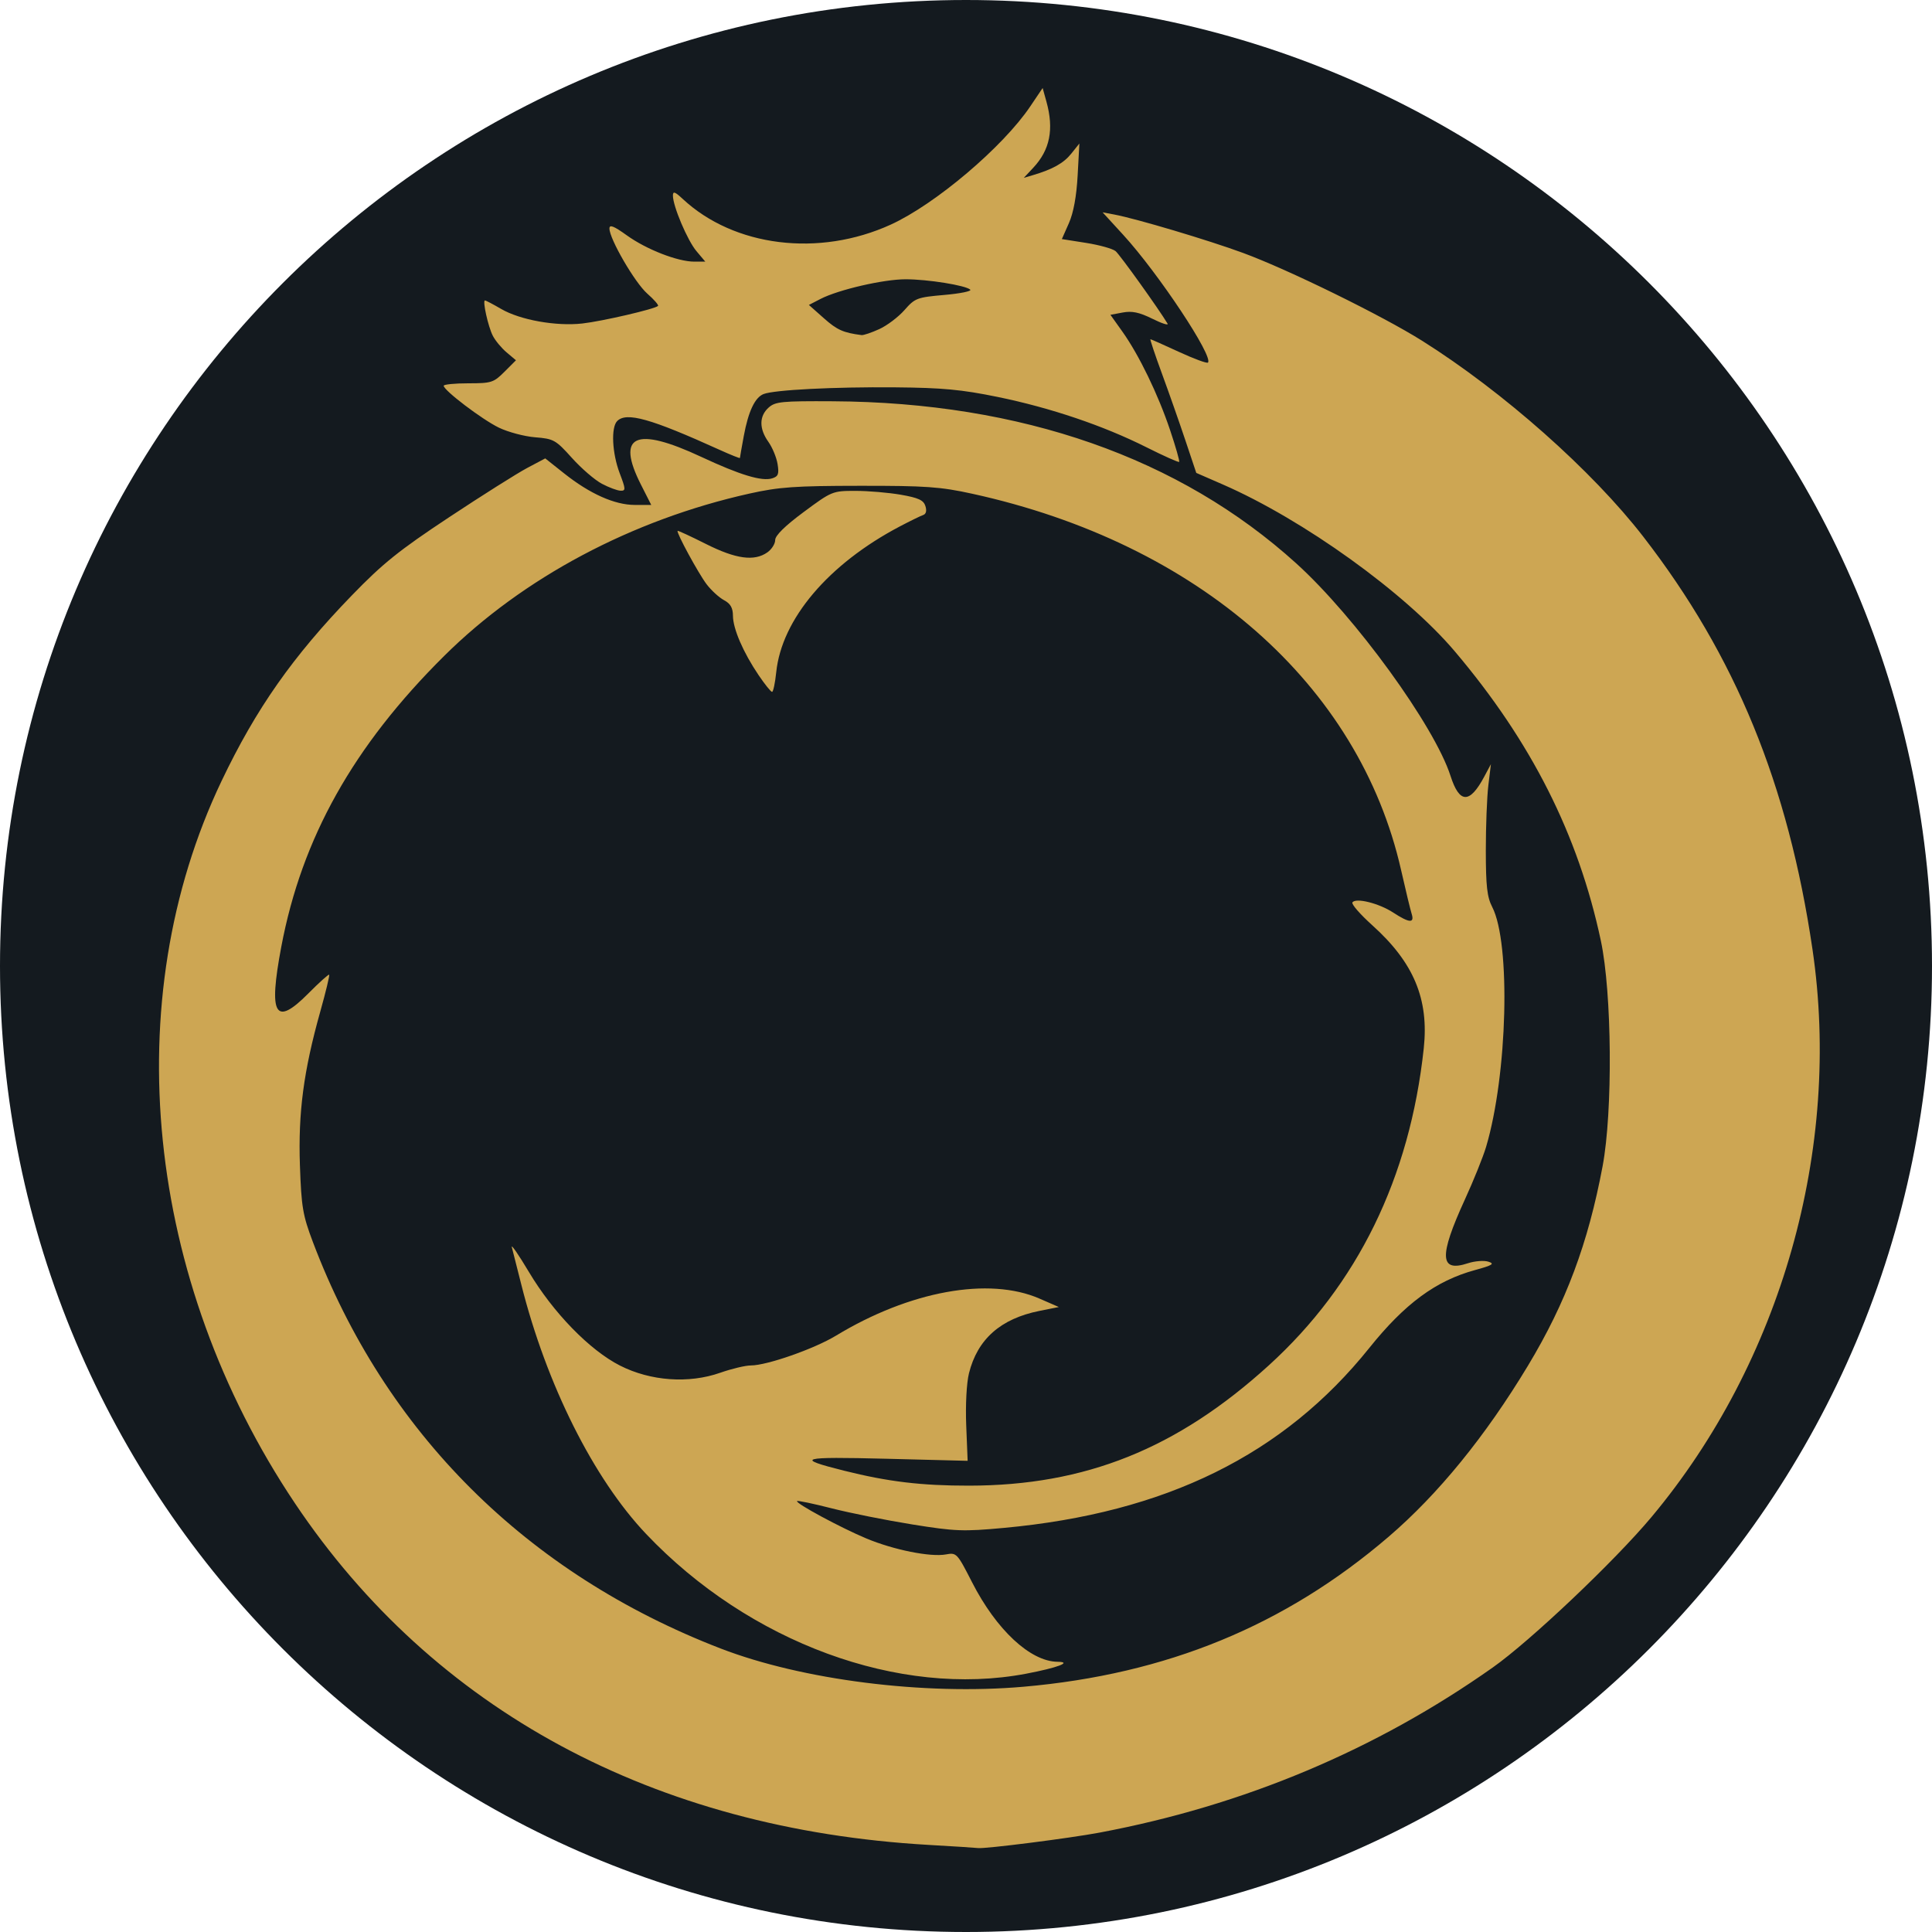
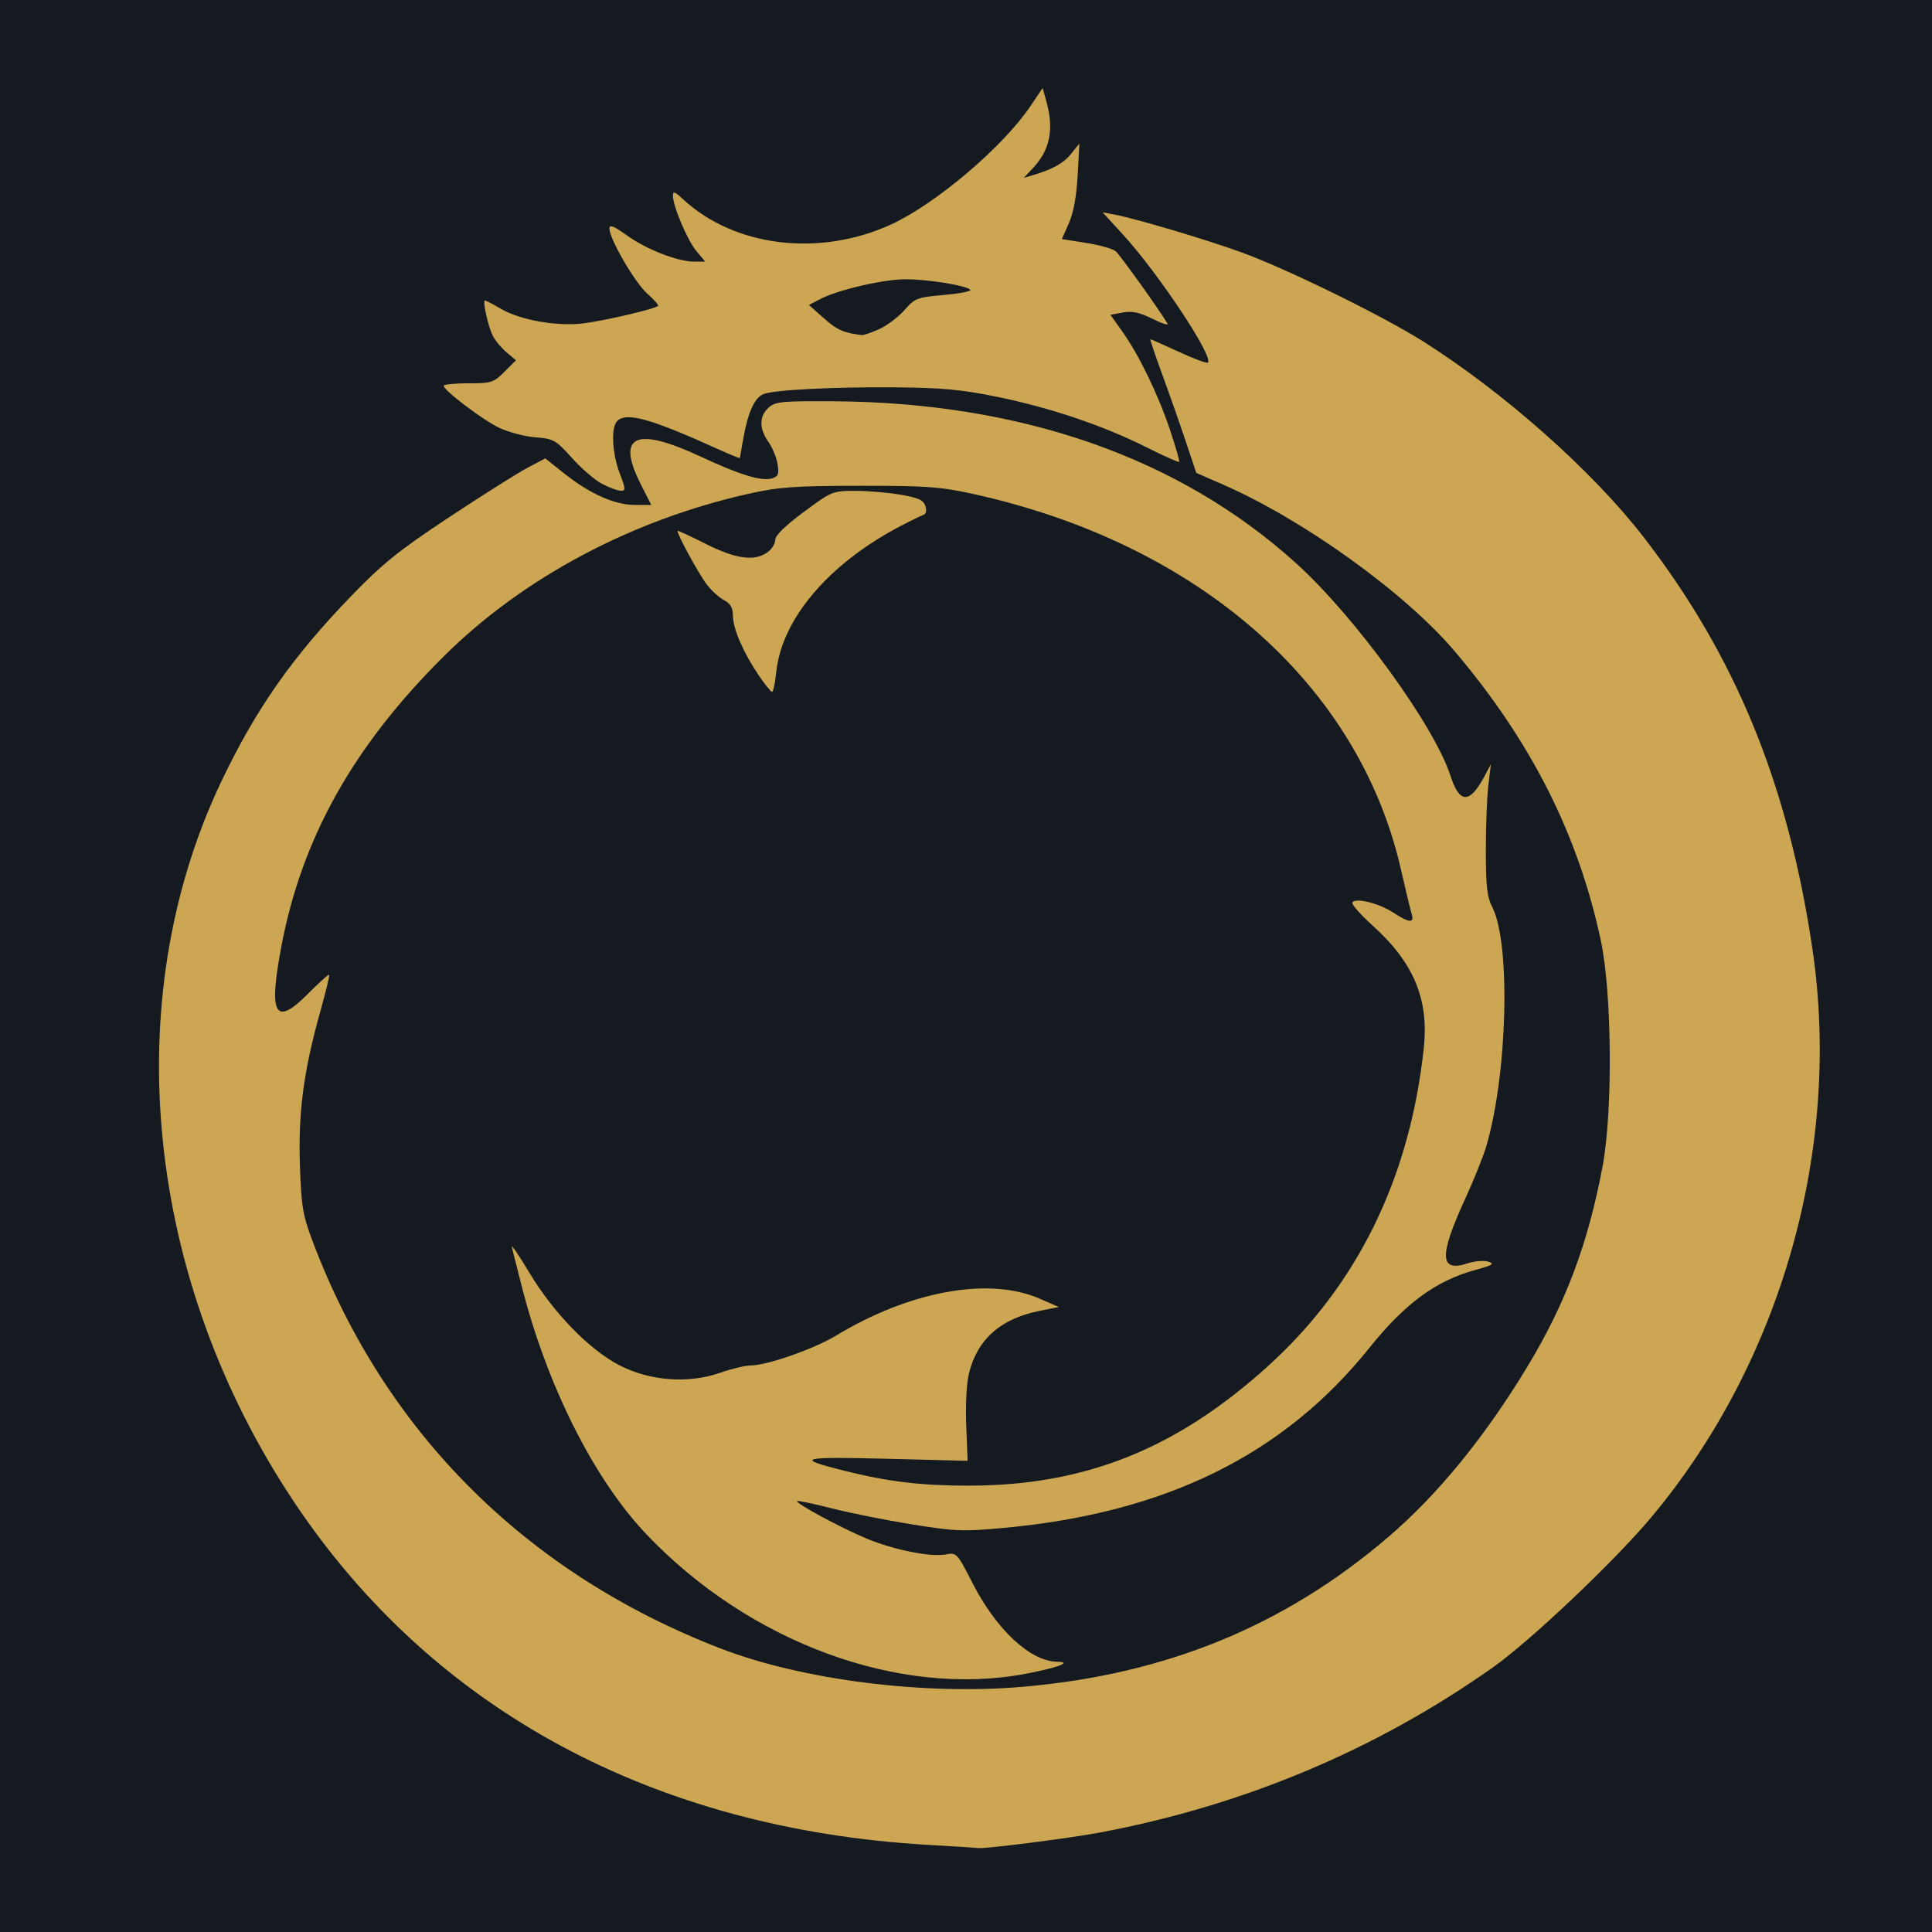
<svg xmlns="http://www.w3.org/2000/svg" id="svg2" version="1.1" width="2810" height="2810" viewBox="-106 -75 2810 2810">
  <defs id="defs6" />
-   <circle id="favicon-plate" cx="1299" cy="1330" r="1405" style="fill:#141a1f" />
+   <rect id="favicon-plate" x="-106" y="-75" width="2810" height="2810" style="fill:#141a1f" />
  <path style="fill:#cda653" d="M 1244.591,2608.314 C 845.457,2585.439 524.754,2412.529 322.952,2111.403 105.139,1786.384 63.892,1380.445 216.22,1060.984 266.395,955.757 319.8,879.676 405.799,790.907 c 45.06,-46.511 68.498,-65.345 141.223,-113.483 47.958,-31.744 99.079,-64.015 113.603,-71.713 l 26.407,-13.996 27.45,21.801 c 37.446,29.74 73.468,45.83 102.741,45.891 l 23.999,0.051 -14.958,-29.493 c -36.672,-72.306 -8.304,-85.328 87.922,-40.361 56.119,26.225 88.034,35.867 102.994,31.119 8.8,-2.793 10.112,-6.316 7.756,-20.831 -1.559,-9.608 -7.593,-24.151 -13.408,-32.318 -13.553,-19.033 -13.451,-37.293 0.276,-49.656 9.775,-8.803 19.043,-9.724 93.608,-9.292 274.221,1.587 504.181,82.071 674.035,235.907 85.695,77.614 200.951,236.399 224.258,308.956 13.002,40.477 27.805,40.864 48.962,1.282 l 9.791,-18.318 -3.727,30.775 c -2.05,16.926 -3.706,59.627 -3.68,94.89 0.037,51.701 1.84,67.591 9.309,82.067 27.166,52.658 22.291,243.819 -8.896,348.838 -4.308,14.507 -18.228,49.053 -30.933,76.77 -37.919,82.724 -36.77,106.168 4.535,92.536 9.946,-3.282 23.313,-4.307 29.704,-2.277 9.595,3.048 6.165,5.185 -19.676,12.261 -56.774,15.546 -101.908,48.807 -153.364,113.02 -124.741,155.667 -296.209,240.154 -531.558,261.915 -59.146,5.469 -70.805,5.03 -133.359,-5.021 -37.7,-6.058 -90.396,-16.597 -117.102,-23.42 -26.706,-6.824 -49.384,-11.578 -50.397,-10.566 -2.947,2.947 63.286,38.705 100.641,54.333 39.879,16.684 93.464,27.427 115.936,23.243 15.342,-2.856 16.289,-1.845 37.934,40.529 35.391,69.281 84.698,115.147 124.319,115.641 22.201,0.277 0.091,8.653 -45.843,17.366 -184.306,34.962 -402.49,-45.278 -552.463,-203.177 -76.548,-80.594 -145.149,-217.698 -181.713,-363.169 -6.027,-23.979 -12.173,-48.214 -13.658,-53.856 -1.484,-5.642 9.647,10.45 24.737,35.76 35.371,59.328 88.43,113.863 132.584,136.272 44.408,22.538 99.921,26.514 145.703,10.435 16.663,-5.852 36.74,-10.64 44.616,-10.64 23.21,0 92.039,-24.07 123.657,-43.243 107.322,-65.082 222.543,-86.069 296.223,-53.956 l 28.035,12.219 -28.252,5.659 c -56.446,11.307 -90.154,41.181 -102.478,90.82 -3.489,14.053 -5.166,46.041 -3.972,75.769 l 2.067,51.447 -118.157,-3.001 c -125.931,-3.199 -134.25,-0.859 -61.65,17.338 64.011,16.044 112.586,21.858 182,21.784 169.021,-0.18 302.351,-53.672 435.642,-174.778 129.276,-117.459 205.307,-272.91 225.551,-461.154 7.713,-71.719 -14.486,-124.843 -74.864,-179.157 -17.456,-15.703 -30.464,-30.614 -28.905,-33.135 4.527,-7.325 38.428,1.047 59.252,14.634 23.628,15.416 31.39,15.933 26.901,1.789 -1.866,-5.879 -8.745,-34.376 -15.286,-63.325 -61.032,-270.105 -295.02,-475.503 -623.778,-547.563 -46.334,-10.156 -67.541,-11.655 -163.516,-11.556 -94.394,0.097 -117.528,1.73 -160.614,11.334 -170.914,38.1 -329.196,122.292 -443.972,236.154 -132.053,131.001 -207.033,264.872 -236.853,422.886 -18.882,100.053 -9.166,116.851 39.319,67.977 15.778,-15.904 29.424,-28.179 30.326,-27.277 0.902,0.902 -4.924,25.02 -12.946,53.595 -24.255,86.4 -32.29,147.128 -29.61,223.803 2.12,60.653 4.112,72.426 18.856,111.417 104.727,276.961 310.672,482.256 593.087,591.215 118.792,45.831 295.892,68.209 440.252,55.629 208.241,-18.147 380.373,-88.833 531.217,-218.143 72.086,-61.795 140.958,-146.34 202.732,-248.867 55.199,-91.615 87.507,-177.97 108.539,-290.11 14.98,-79.874 13.639,-251.967 -2.557,-328.008 -32.813,-154.059 -101.174,-289.471 -212.463,-420.853 -72.031,-85.037 -220.184,-191.583 -337.554,-242.757 l -38.406,-16.746 -15.8,-47.206 c -8.69,-25.963 -24.061,-69.71 -34.157,-97.215 -10.097,-27.505 -17.629,-50.01 -16.737,-50.01 0.891,0 19.472,8.248 41.291,18.329 21.818,10.081 40.882,17.117 42.363,15.635 8.489,-8.489 -72.113,-129.983 -123.316,-185.878 l -29.905,-32.646 17.082,3.215 c 32.206,6.062 136.834,37.265 187.234,55.838 66.122,24.367 202.577,91.322 260.7,127.919 117.843,74.198 247.069,188.701 321.446,284.821 134.072,173.266 210.641,360.032 246.032,600.115 42.694,289.62 -45.356,600.076 -234.209,825.799 -53.494,63.938 -175.981,180.038 -230.686,218.658 -170.126,120.103 -362.074,200.729 -571.904,240.226 -43.744,8.234 -167.258,23.934 -176.925,22.489 -2.838,-0.424 -35.166,-2.491 -71.84,-4.593 z M 997.319,906.932 c -22.386,-33.123 -37.149,-67.301 -37.284,-86.32 -0.083,-11.57 -3.571,-17.654 -13.024,-22.713 -7.101,-3.8 -18.457,-14.181 -25.236,-23.068 -11.873,-15.566 -44.44,-75.529 -42.224,-77.744 0.595,-0.595 19.164,8.007 41.265,19.114 43.548,21.886 70.232,25.536 89.257,12.211 6.27,-4.392 11.4,-12.48 11.4,-17.974 0,-6.54 14.32,-20.607 41.478,-40.743 40.824,-30.269 42.01,-30.754 75.235,-30.754 18.567,0 48.288,2.53 66.046,5.623 25.601,4.458 33,7.864 35.723,16.443 2.173,6.846 1.008,11.629 -3.172,13.022 -3.633,1.211 -18.943,8.692 -34.022,16.623 -103.922,54.666 -171.794,134.752 -179.78,212.132 -1.619,15.686 -4.352,28.515 -6.073,28.51 -1.721,0 -10.536,-10.969 -19.589,-24.364 z M 769.414,628.618 c -10.274,-5.428 -29.893,-22.349 -43.598,-37.601 -23.539,-26.196 -26.496,-27.857 -53.407,-29.994 -15.669,-1.244 -39.429,-7.558 -52.8,-14.03 -24.362,-11.794 -80.281,-54.231 -80.281,-60.927 0,-1.961 16.113,-3.565 35.806,-3.565 33.593,0 36.841,-1.035 52.557,-16.751 l 16.751,-16.751 -13.605,-11.46 c -7.482,-6.303 -16.534,-17.23 -20.115,-24.282 -6.835,-13.463 -15.207,-51.292 -11.35,-51.292 1.235,0 11.888,5.602 23.675,12.449 27.556,16.008 79.842,25.359 117.917,21.088 28.93,-3.245 105.572,-21.025 110.086,-25.539 1.23,-1.23 -5.787,-9.281 -15.593,-17.891 -18.011,-15.814 -55.056,-79.543 -55.056,-94.715 0,-6.187 6.274,-3.71 25.393,10.025 28.49,20.468 73.944,38.161 98.036,38.161 l 15.972,0 -12.88,-15.307 c -13.106,-15.576 -34.194,-65.366 -34.194,-80.734 0,-6.722 2.899,-5.755 14.105,4.703 74.839,69.844 198.363,85.138 302.721,37.479 64.915,-29.645 163.121,-112.857 202.892,-171.913 l 18.029,-26.771 5.509,19.841 c 11.146,40.141 5.172,70.161 -19.123,96.106 l -13.779,14.714 12.823,-3.788 c 29.195,-8.625 45.083,-17.507 56.222,-31.431 l 11.782,-14.727 -2.523,46.397 c -1.658,30.493 -6.027,54.318 -12.746,69.507 l -10.223,23.111 35.191,5.541 c 19.355,3.048 38.682,8.439 42.95,11.98 6.275,5.208 62.551,83.718 75.565,105.42 1.813,3.024 -8.072,-0.129 -21.966,-7.005 -19.054,-9.43 -29.667,-11.676 -43.181,-9.141 l -17.918,3.361 17.209,24.16 c 24.31,34.129 52.006,91.243 69.523,143.371 8.246,24.54 14.203,45.407 13.238,46.373 -0.965,0.966 -22.402,-8.614 -47.638,-21.288 -62.555,-31.417 -139.458,-57.42 -216.476,-73.197 -52.304,-10.714 -80.325,-13.334 -149.046,-13.936 -88.641,-0.776 -175.673,3.659 -191.252,9.745 -12.624,4.932 -22.193,25.21 -28.825,61.086 -3.084,16.682 -5.607,31.032 -5.607,31.889 0,0.857 -13.272,-4.456 -29.493,-11.807 -100.537,-45.558 -135.511,-55.393 -149.003,-41.901 -9.215,9.215 -7.425,46.813 3.611,75.857 8.881,23.372 8.997,25.68 1.282,25.474 -4.666,-0.125 -16.889,-4.668 -27.163,-10.096 z m 403.413,-224.927 c 11.308,-5.137 27.815,-17.603 36.682,-27.701 15.282,-17.406 18.299,-18.551 57.994,-22.013 23.03,-2.009 39.991,-5.463 37.691,-7.675 -6.468,-6.223 -61.797,-15.111 -94.064,-15.111 -32.155,0 -97.786,15.183 -123.814,28.642 l -16.82,8.698 21.96,19.488 c 19.063,16.917 28.151,20.965 54.681,24.358 2.821,0.361 14.382,-3.547 25.69,-8.685 z" id="path4138" />
</svg>
